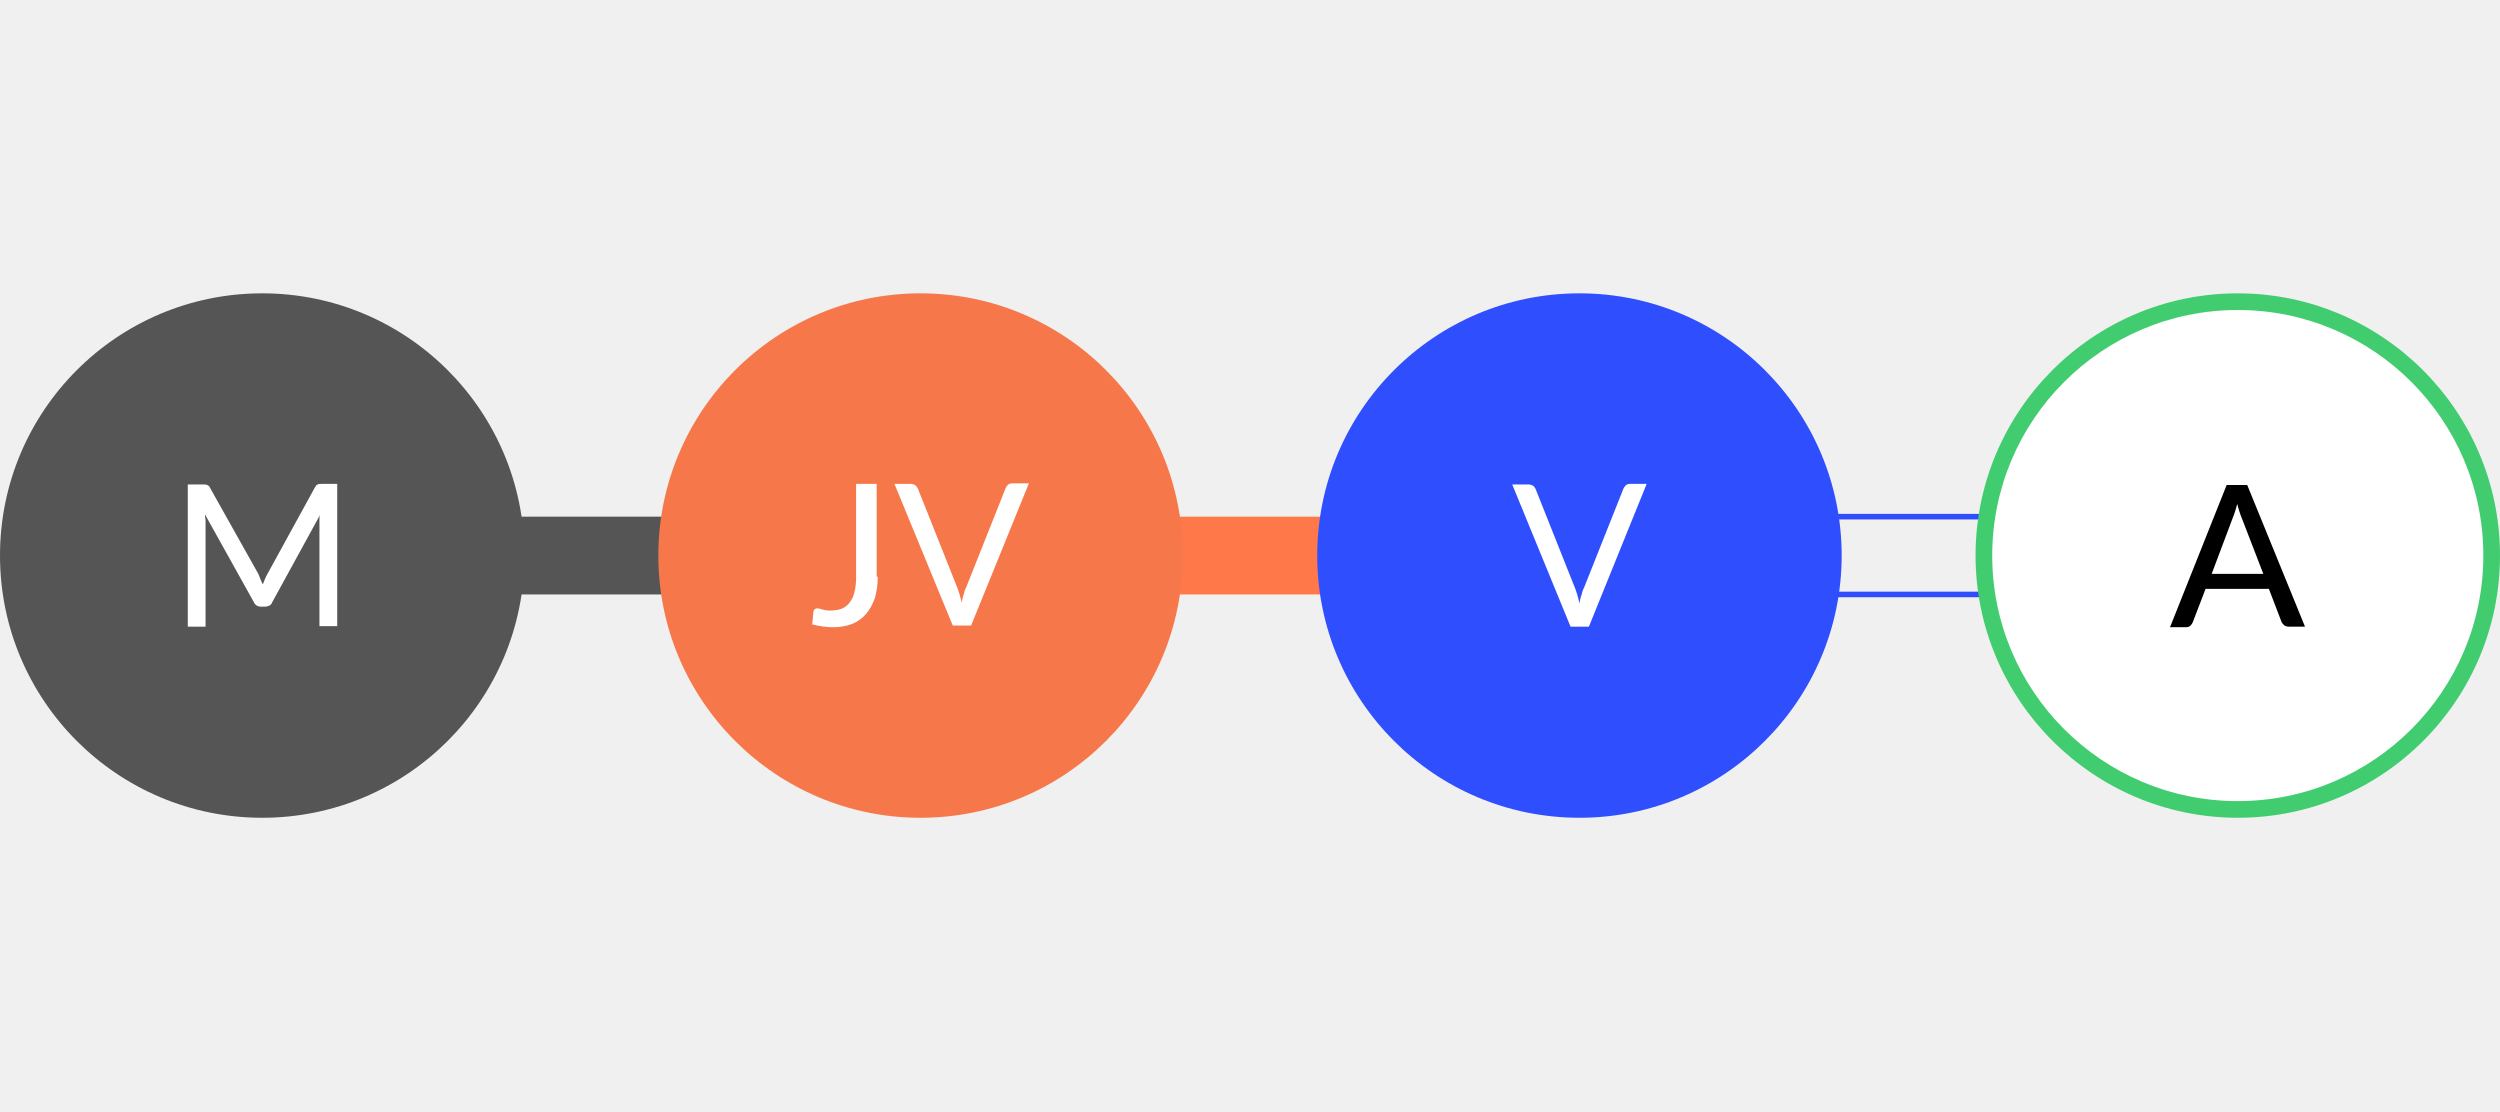
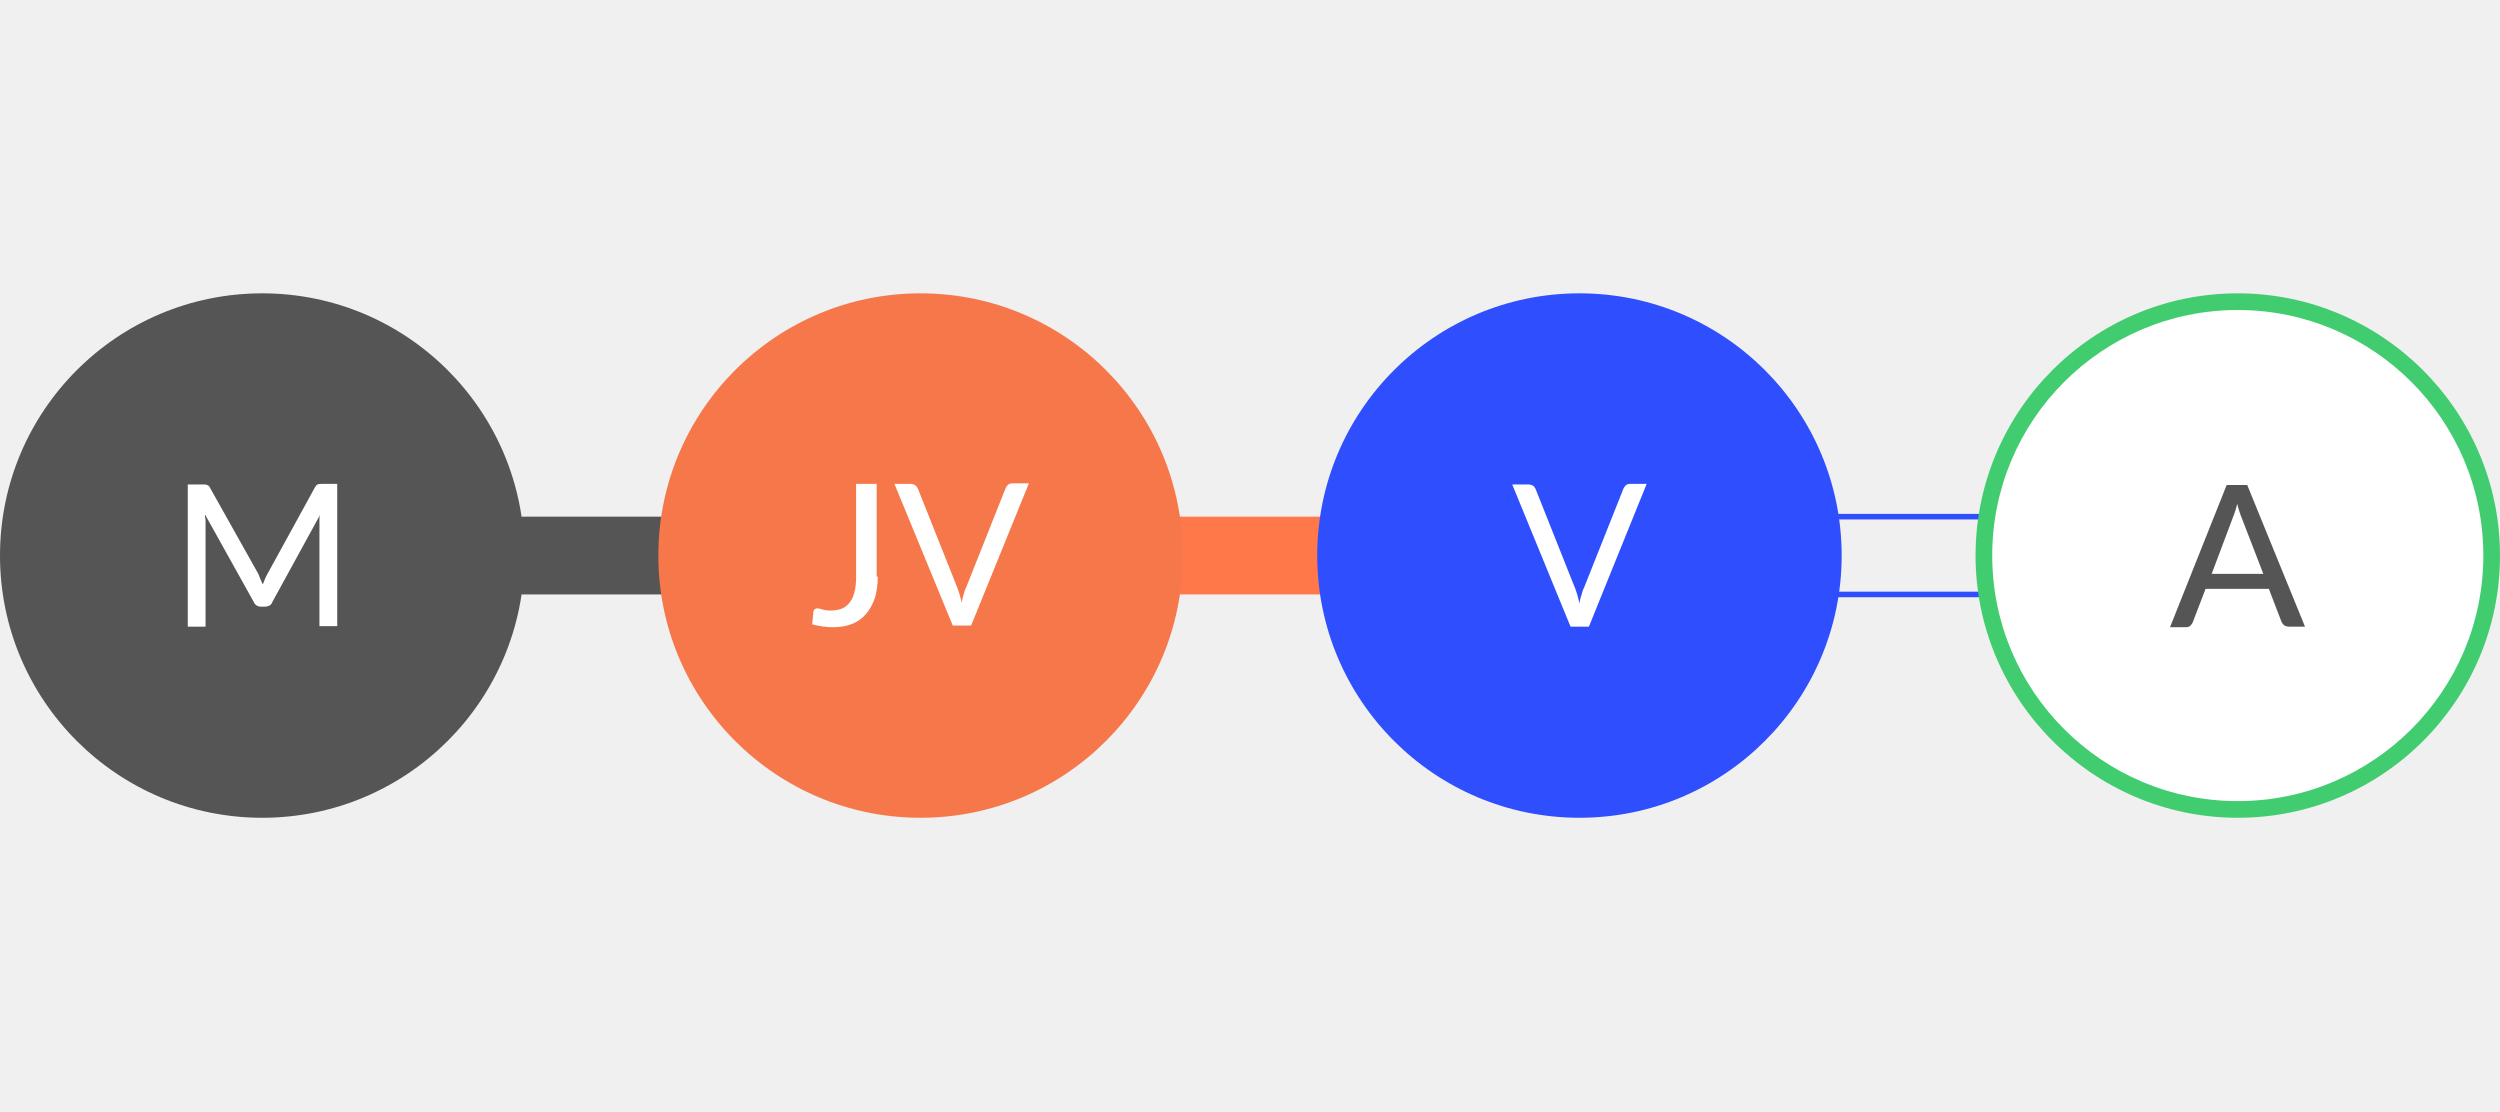
<svg xmlns="http://www.w3.org/2000/svg" version="1.1" id="Layer_1" x="0px" y="0px" viewBox="0 0 450 200" enable-background="new 0 0 450 200" xml:space="preserve">
  <g>
    <rect x="90.2" y="93" fill="#555555" width="32.6" height="14" />
  </g>
  <g>
    <rect x="208.7" y="93" fill="#FF784A" width="32.6" height="14" />
  </g>
  <g>
    <rect x="328.3" y="93" fill="none" stroke="#2F4FFF" stroke-miterlimit="10" width="32.6" height="14" />
  </g>
  <g>
    <circle fill="#555555" cx="47.2" cy="100" r="47.2" />
  </g>
  <g>
    <circle fill="#F6784A" cx="165.7" cy="100" r="47.2" />
  </g>
  <g>
    <circle fill="#2F4FFF" cx="284.3" cy="100" r="47.2" />
  </g>
  <g>
    <path fill="#FFFFFF" d="M402.8,145.7c-25.2,0-45.7-20.5-45.7-45.7s20.5-45.7,45.7-45.7s45.7,20.5,45.7,45.7S428,145.7,402.8,145.7z   " />
    <path fill="#42CC70" d="M402.8,55.8c24.4,0,44.2,19.8,44.2,44.2s-19.8,44.2-44.2,44.2s-44.2-19.8-44.2-44.2S378.4,55.8,402.8,55.8    M402.8,52.8c-26.1,0-47.2,21.2-47.2,47.2s21.2,47.2,47.2,47.2c26.1,0,47.2-21.2,47.2-47.2S428.8,52.8,402.8,52.8L402.8,52.8z" />
  </g>
  <g>
-     <path d="M414.9,112.8H412c-0.3,0-0.6-0.1-0.8-0.2c-0.2-0.2-0.4-0.4-0.5-0.6l-2.3-6h-11.4l-2.3,6c-0.1,0.2-0.2,0.4-0.4,0.6   c-0.2,0.2-0.5,0.3-0.8,0.3h-2.9l10.2-25.6h3.7L414.9,112.8z M398.1,103.3h9.3l-3.9-10.1c-0.1-0.3-0.3-0.7-0.4-1.1   c-0.1-0.4-0.3-0.9-0.4-1.4c-0.1,0.5-0.3,1-0.4,1.4c-0.1,0.4-0.3,0.8-0.4,1.1L398.1,103.3z" />
+     <path fill="#555555" d="M414.9,112.8H412c-0.3,0-0.6-0.1-0.8-0.2c-0.2-0.2-0.4-0.4-0.5-0.6l-2.3-6H397l-2.3,6   c-0.1,0.2-0.2,0.4-0.4,0.6c-0.2,0.2-0.5,0.3-0.8,0.3h-2.9l10.2-25.6h3.7L414.9,112.8z M398.1,103.3h9.3l-3.9-10.1   c-0.1-0.3-0.3-0.7-0.4-1.1s-0.3-0.9-0.4-1.4c-0.1,0.5-0.3,1-0.4,1.4s-0.3,0.8-0.4,1.1L398.1,103.3z" />
  </g>
  <g>
    <path fill="#FFFFFF" d="M272.2,87.2h2.9c0.3,0,0.6,0.1,0.8,0.2s0.4,0.4,0.5,0.6l7,17.6c0.2,0.4,0.3,0.9,0.5,1.4   c0.1,0.5,0.3,1,0.4,1.6c0.1-0.5,0.2-1.1,0.4-1.6c0.1-0.5,0.3-1,0.5-1.4l7-17.6c0.1-0.2,0.2-0.4,0.4-0.6s0.5-0.3,0.8-0.3h3   L286,112.8h-3.3L272.2,87.2z" />
  </g>
  <g>
-     <path fill="#FFFFFF" d="M158,103.8c0,1.4-0.2,2.7-0.5,3.8c-0.4,1.1-0.9,2.1-1.6,2.9c-0.7,0.8-1.5,1.4-2.5,1.8   c-1,0.4-2.2,0.6-3.5,0.6c-1.2,0-2.4-0.2-3.7-0.5l0.2-2.2c0-0.2,0.1-0.4,0.2-0.5c0.1-0.1,0.3-0.2,0.6-0.2c0.2,0,0.5,0.1,0.8,0.2   c0.4,0.1,0.8,0.2,1.4,0.2c0.8,0,1.4-0.1,2-0.3c0.6-0.2,1.1-0.6,1.5-1.1c0.4-0.5,0.7-1.1,0.9-1.9c0.2-0.8,0.3-1.7,0.3-2.7V87.1h3.7   V103.8z" />
-     <path fill="#FFFFFF" d="M161,87.1h2.9c0.3,0,0.6,0.1,0.8,0.2c0.2,0.2,0.4,0.4,0.5,0.6l7,17.6c0.2,0.4,0.3,0.9,0.5,1.4   c0.1,0.5,0.3,1,0.4,1.6c0.1-0.5,0.2-1.1,0.4-1.6c0.1-0.5,0.3-1,0.5-1.4l7-17.6c0.1-0.2,0.2-0.4,0.4-0.6c0.2-0.2,0.5-0.3,0.8-0.3h3   l-10.4,25.6h-3.3L161,87.1z" />
+     <path fill="#FFFFFF" d="M158,103.8c0,1.4-0.2,2.7-0.5,3.8c-0.4,1.1-0.9,2.1-1.6,2.9c-0.7,0.8-1.5,1.4-2.5,1.8s-2.2,0.6-3.5,0.6   c-1.2,0-2.4-0.2-3.7-0.5l0.2-2.2c0-0.2,0.1-0.4,0.2-0.5c0.1-0.1,0.3-0.2,0.6-0.2c0.2,0,0.5,0.1,0.8,0.2c0.4,0.1,0.8,0.2,1.4,0.2   c0.8,0,1.4-0.1,2-0.3c0.6-0.2,1.1-0.6,1.5-1.1s0.7-1.1,0.9-1.9s0.3-1.7,0.3-2.7V87.1h3.7v16.7H158z" />
+     <path fill="#FFFFFF" d="M161,87.1h2.9c0.3,0,0.6,0.1,0.8,0.2c0.2,0.2,0.4,0.4,0.5,0.6l7,17.6c0.2,0.4,0.3,0.9,0.5,1.4   c0.1,0.5,0.3,1,0.4,1.6c0.1-0.5,0.2-1.1,0.4-1.6c0.1-0.5,0.3-1,0.5-1.4l7-17.6c0.1-0.2,0.2-0.4,0.4-0.6s0.5-0.3,0.8-0.3h3   l-10.4,25.6h-3.3L161,87.1z" />
  </g>
  <g>
-     <path fill="#FFFFFF" d="M47.3,105.2c0.1-0.3,0.3-0.7,0.4-1c0.1-0.3,0.3-0.6,0.5-1l8.5-15.5c0.2-0.3,0.3-0.5,0.5-0.5   c0.2-0.1,0.4-0.1,0.8-0.1h2.7v25.6h-3.2V94.4c0-0.3,0-0.5,0-0.8c0-0.3,0-0.6,0.1-0.9l-8.6,15.7c-0.1,0.3-0.3,0.5-0.5,0.6   c-0.2,0.1-0.5,0.2-0.8,0.2H47c-0.6,0-1.1-0.3-1.3-0.8l-8.8-15.8c0,0.3,0,0.6,0.1,0.9c0,0.3,0,0.6,0,0.9v18.4h-3.2V87.2h2.7   c0.3,0,0.6,0,0.8,0.1c0.2,0.1,0.4,0.2,0.5,0.5l8.7,15.5C46.7,103.9,47,104.5,47.3,105.2z" />
+     <path fill="#FFFFFF" d="M47.3,105.2c0.1-0.3,0.3-0.7,0.4-1c0.1-0.3,0.3-0.6,0.5-1l8.5-15.5c0.2-0.3,0.3-0.5,0.5-0.5   c0.2-0.1,0.4-0.1,0.8-0.1h2.7v25.6h-3.2V94.4c0-0.3,0-0.5,0-0.8s0-0.6,0.1-0.9L49,108.4c-0.1,0.3-0.3,0.5-0.5,0.6s-0.5,0.2-0.8,0.2   H47c-0.6,0-1.1-0.3-1.3-0.8l-8.8-15.8c0,0.3,0,0.6,0.1,0.9c0,0.3,0,0.6,0,0.9v18.4h-3.2V87.2h2.7c0.3,0,0.6,0,0.8,0.1   s0.4,0.2,0.5,0.5l8.7,15.5C46.7,103.9,47,104.5,47.3,105.2z" />
  </g>
</svg>
